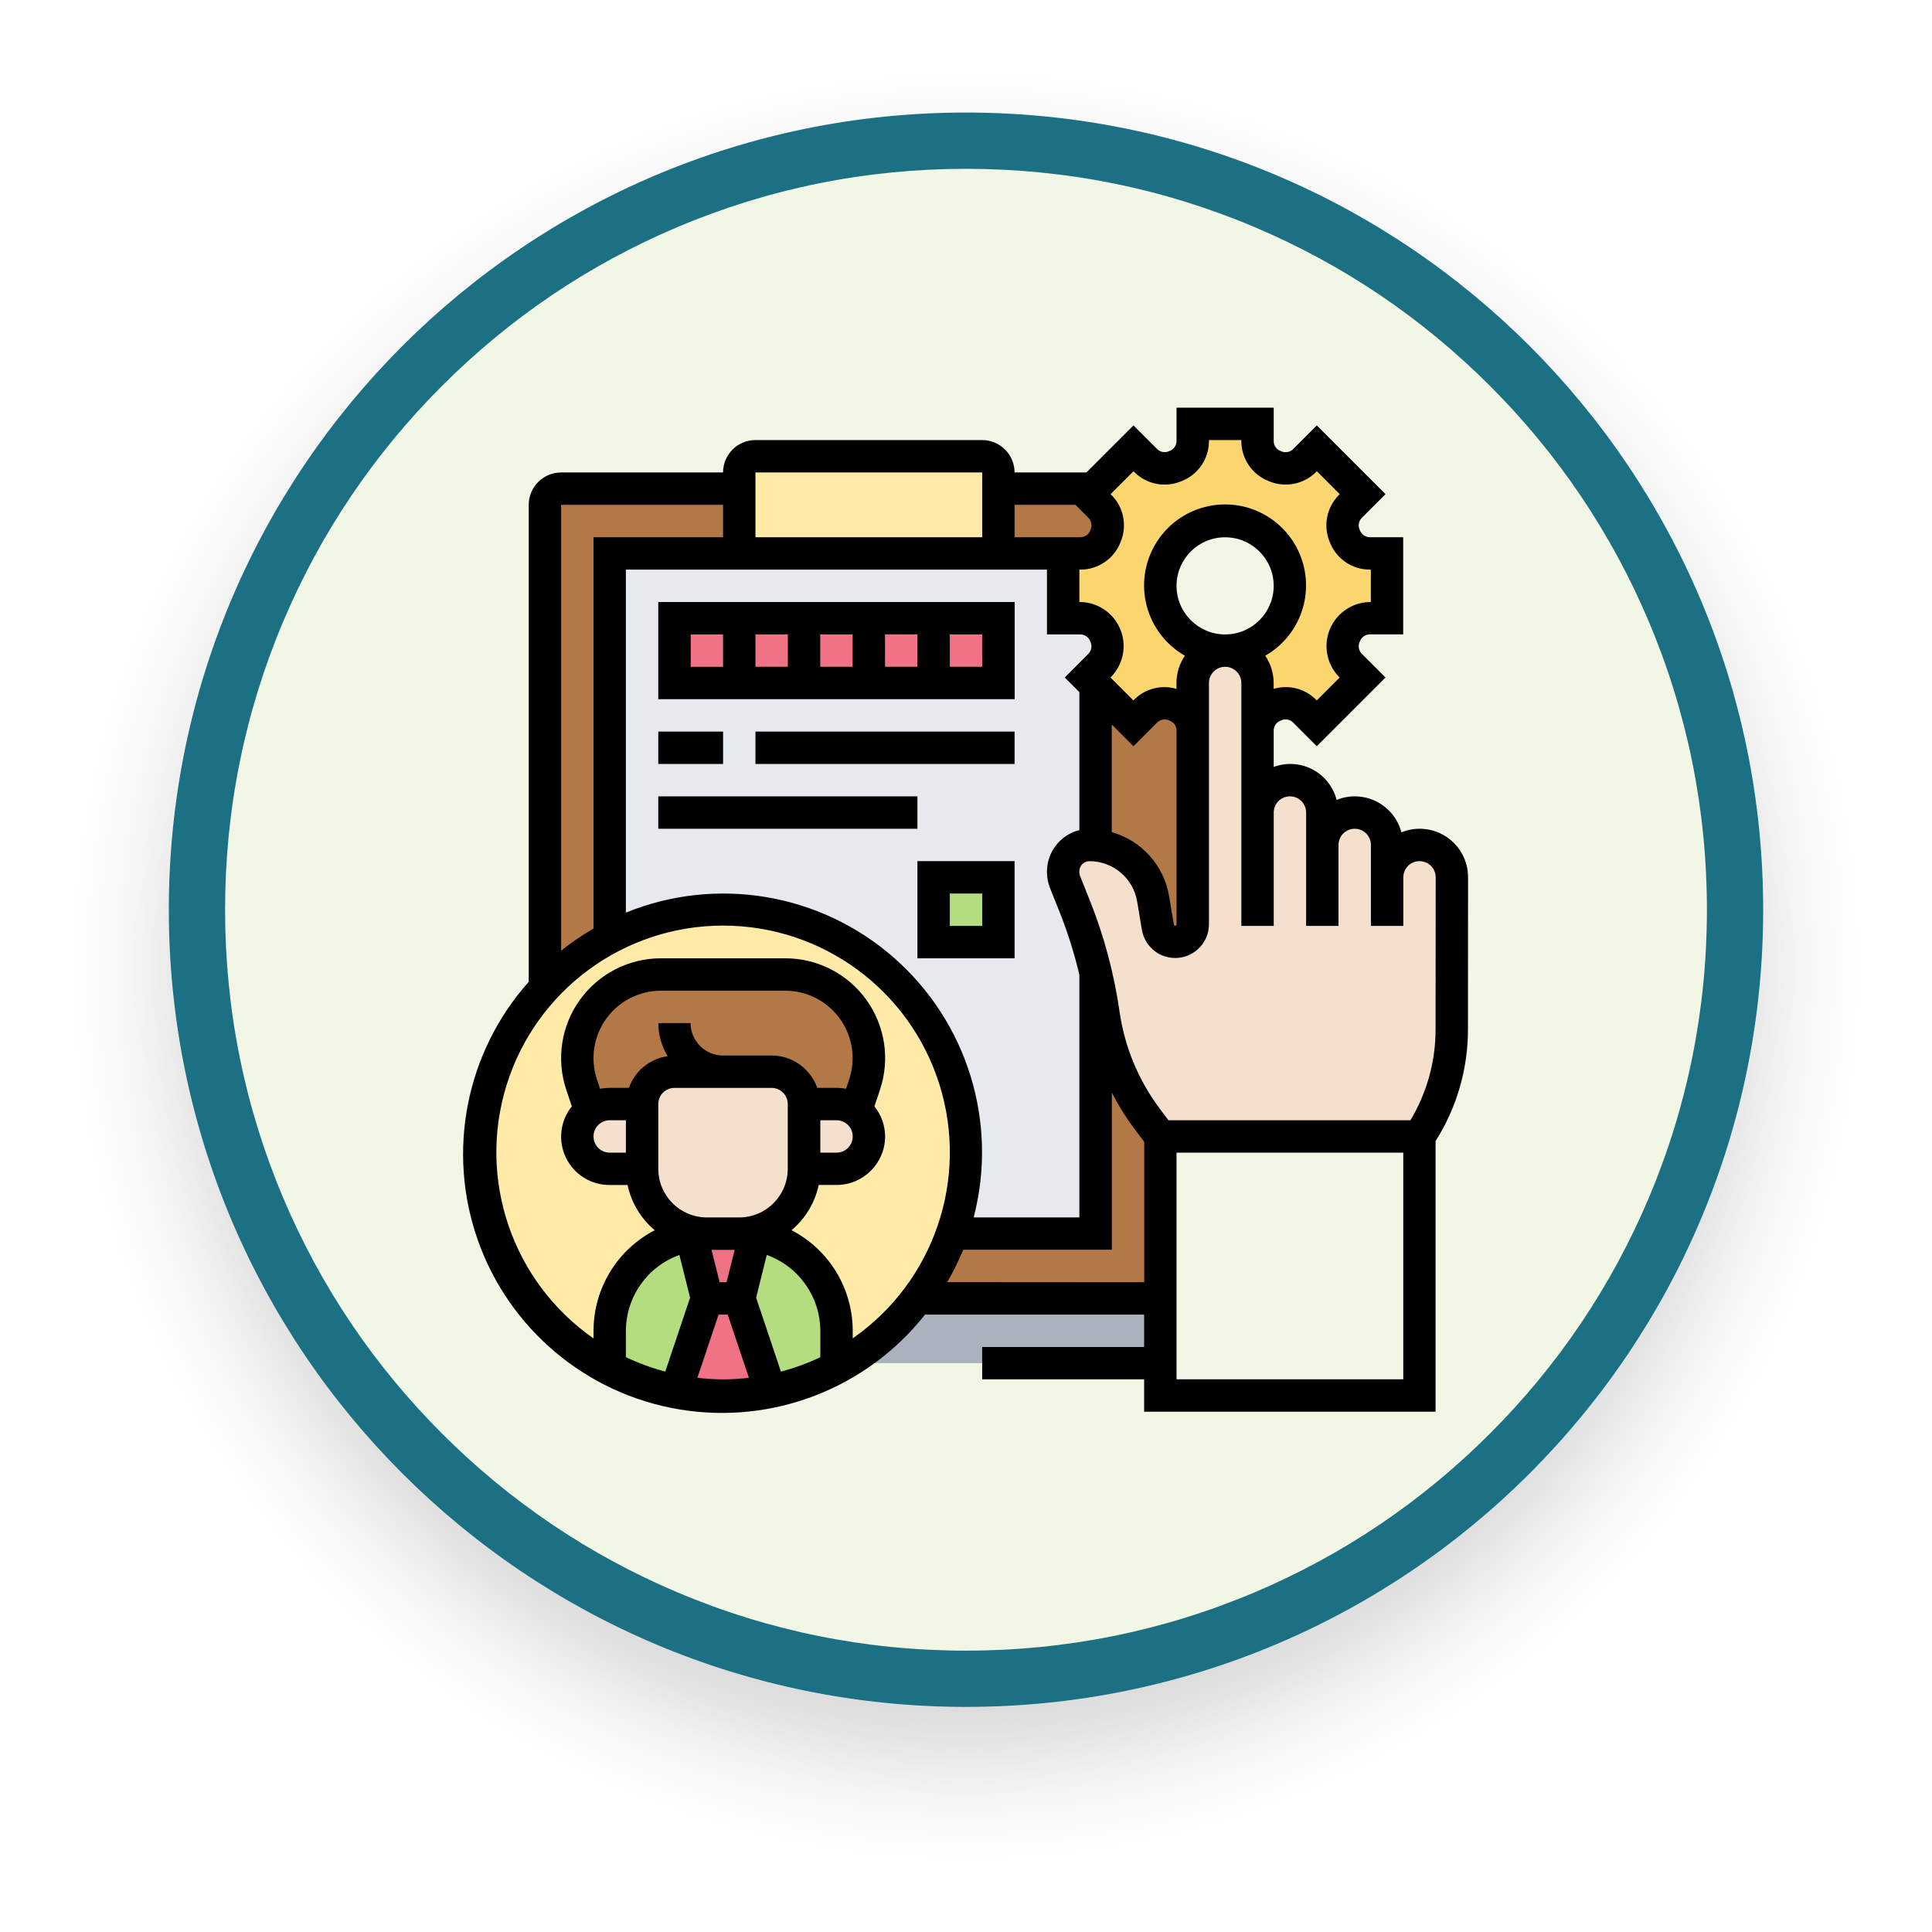
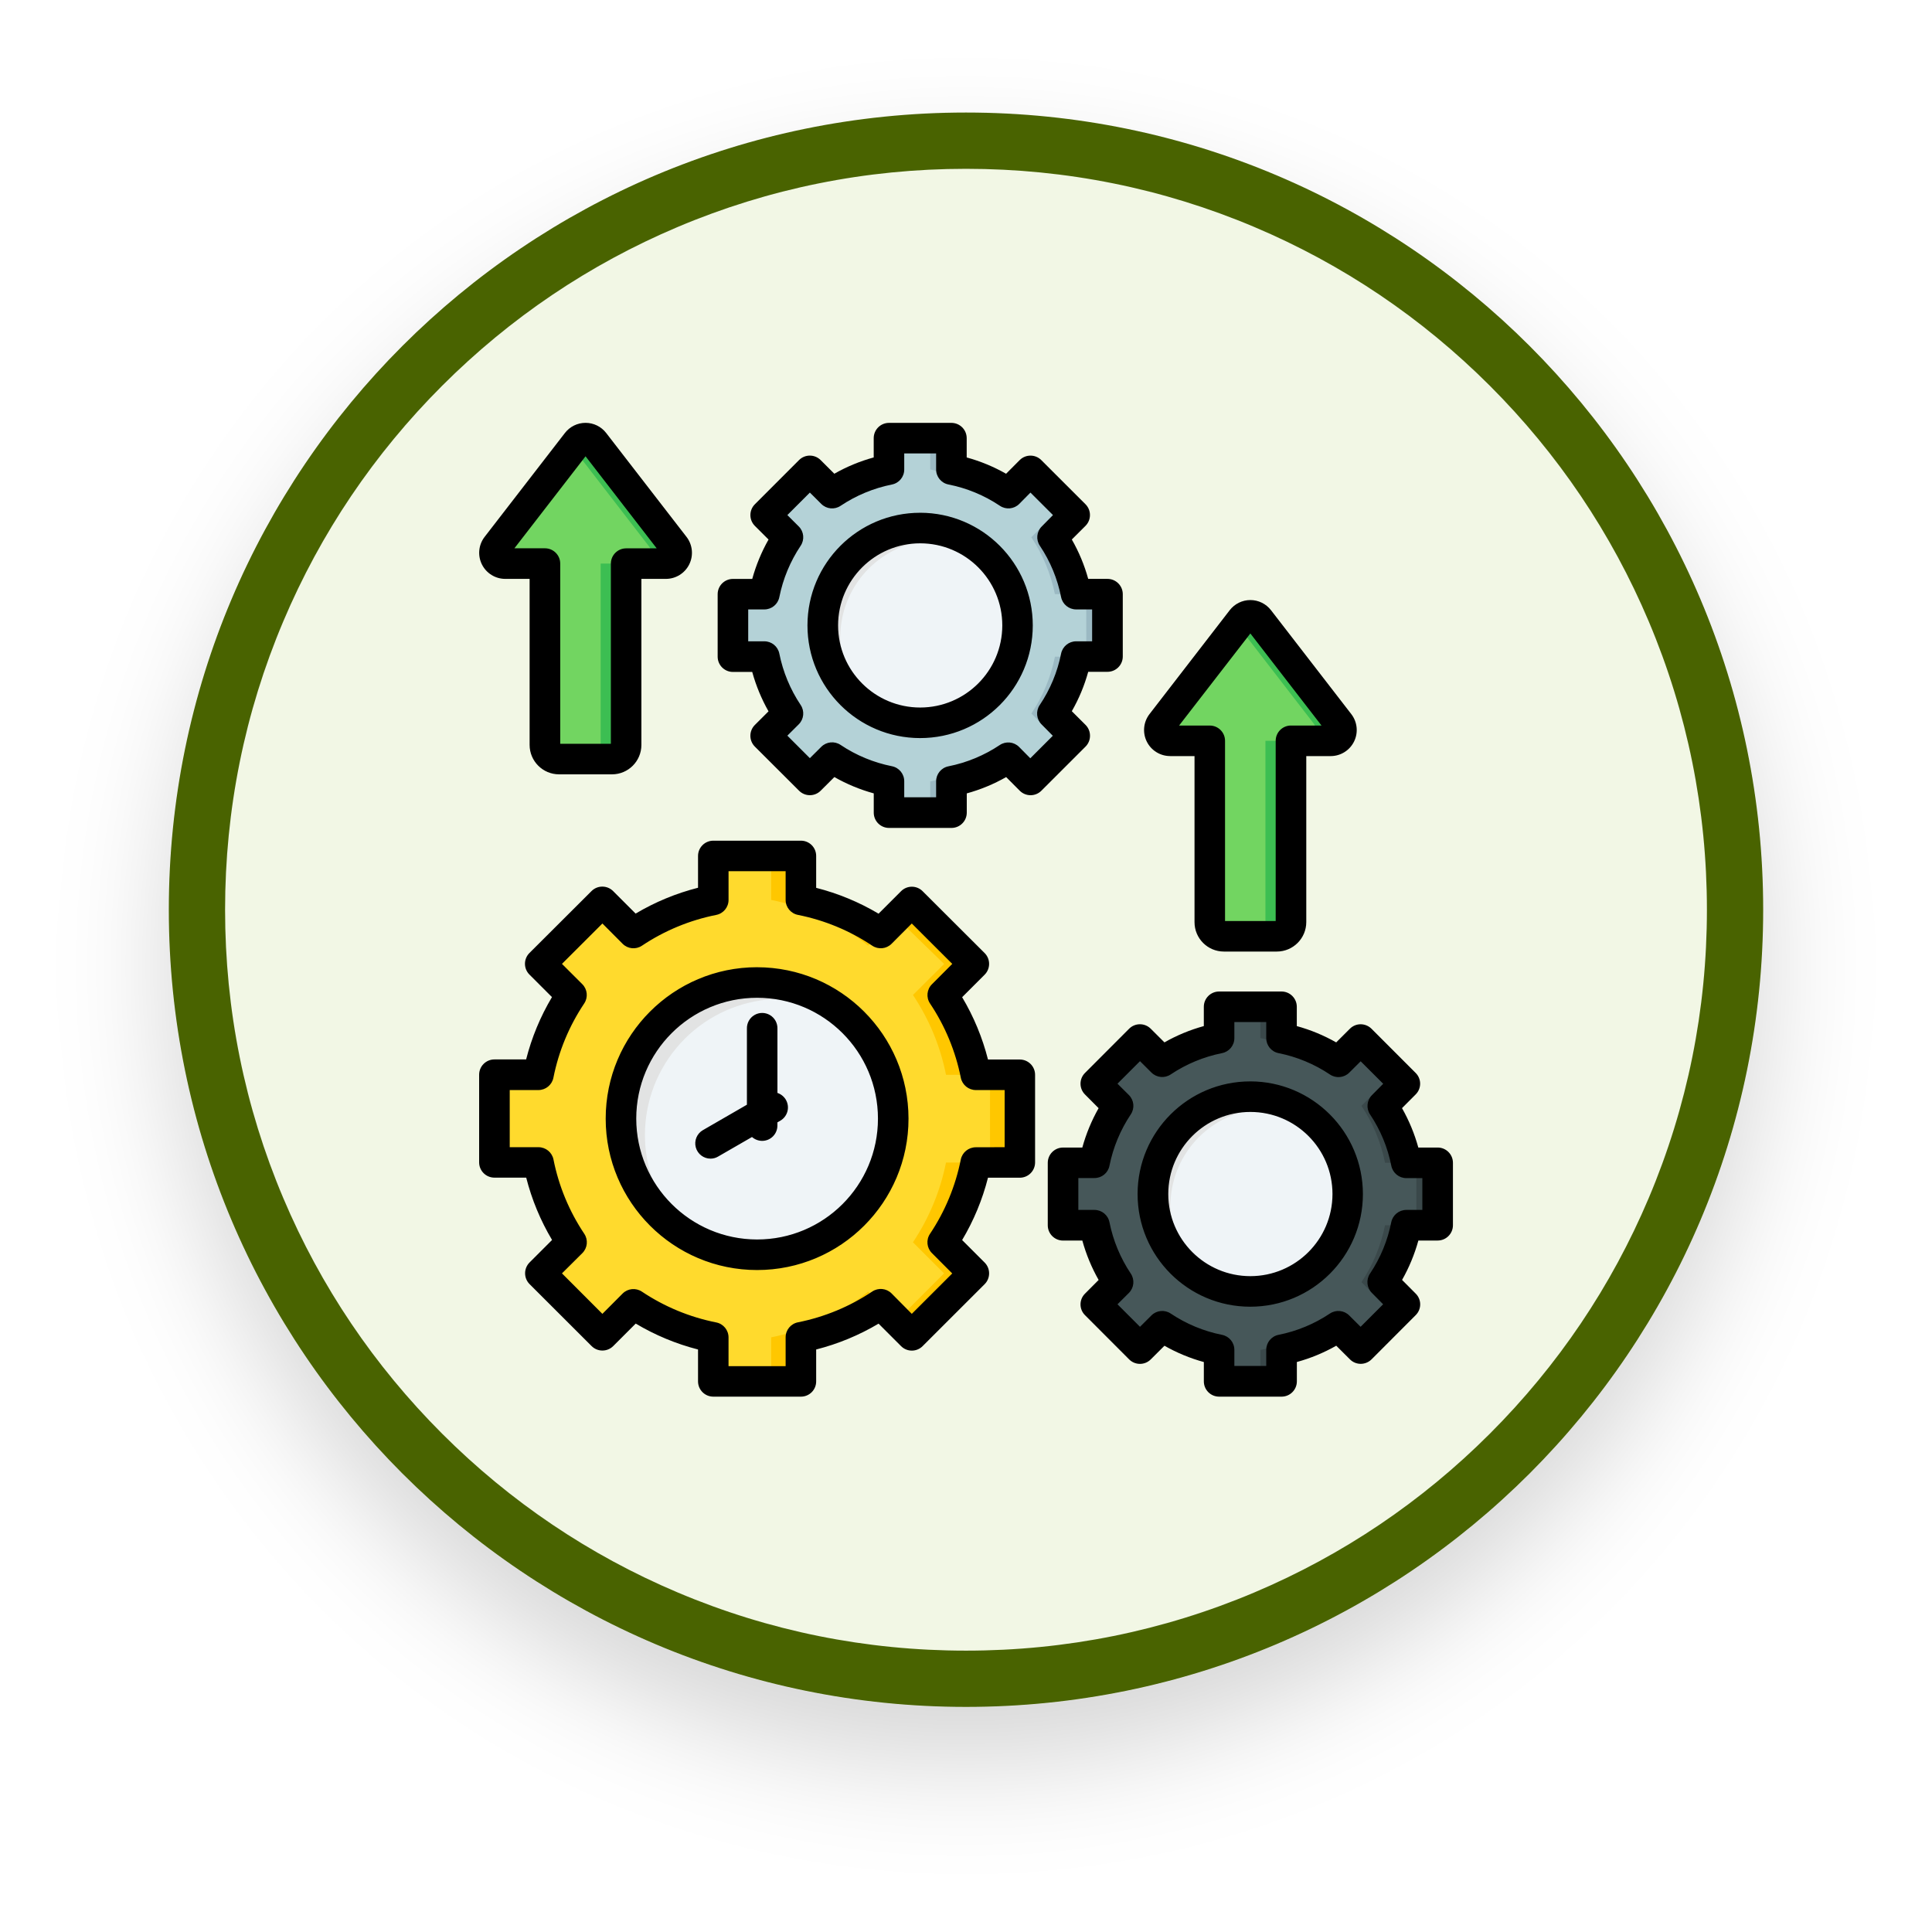
<svg xmlns="http://www.w3.org/2000/svg" width="103" height="103" viewBox="0 0 103 103">
  <defs>
    <filter id="Trazado_982547" x="0" y="0" width="103" height="103" filterUnits="userSpaceOnUse">
      <feOffset dy="3" input="SourceAlpha" />
      <feGaussianBlur stdDeviation="3" result="blur" />
      <feFlood flood-opacity="0.161" />
      <feComposite operator="in" in2="blur" />
      <feComposite in="SourceGraphic" />
    </filter>
  </defs>
-   <g id="Grupo_1207789" data-name="Grupo 1207789" transform="translate(-611 -685.5)">
-     <g id="Grupo_1207545" data-name="Grupo 1207545" transform="translate(0 -3242)">
-       <g id="Grupo_1207296" data-name="Grupo 1207296" transform="translate(0 3183.5)">
-         <g id="Grupo_1202210" data-name="Grupo 1202210" transform="translate(340 -126.414)">
-           <g id="Grupo_1174813" data-name="Grupo 1174813" transform="translate(280 876.414)">
-             <g id="Grupo_1201680" data-name="Grupo 1201680">
-               <g id="Grupo_1201330" data-name="Grupo 1201330">
-                 <g id="Grupo_1172010" data-name="Grupo 1172010">
-                   <g id="Grupo_1171046" data-name="Grupo 1171046">
-                     <g id="Grupo_1148525" data-name="Grupo 1148525">
-                       <g transform="matrix(1, 0, 0, 1, -9, -6)" filter="url(#Trazado_982547)">
-                         <g id="Trazado_982547-2" data-name="Trazado 982547" transform="translate(9 6)" fill="#f2f7e5">
-                           <path d="M 42.5 83.5 C 36.964 83.5 31.595 82.416 26.541 80.279 C 21.659 78.214 17.274 75.257 13.509 71.491 C 9.743 67.726 6.786 63.341 4.721 58.459 C 2.584 53.405 1.5 48.036 1.5 42.5 C 1.5 36.964 2.584 31.595 4.721 26.541 C 6.786 21.659 9.743 17.274 13.509 13.509 C 17.274 9.743 21.659 6.786 26.541 4.721 C 31.595 2.584 36.964 1.5 42.5 1.5 C 48.036 1.5 53.405 2.584 58.459 4.721 C 63.341 6.786 67.726 9.743 71.491 13.509 C 75.257 17.274 78.214 21.659 80.279 26.541 C 82.416 31.595 83.5 36.964 83.5 42.5 C 83.5 48.036 82.416 53.405 80.279 58.459 C 78.214 63.341 75.257 67.726 71.491 71.491 C 67.726 75.257 63.341 78.214 58.459 80.279 C 53.405 82.416 48.036 83.5 42.5 83.5 Z" stroke="none" />
-                           <path d="M 42.5 3 C 37.166 3 31.994 4.044 27.126 6.103 C 22.422 8.092 18.198 10.941 14.569 14.569 C 10.941 18.198 8.092 22.422 6.103 27.126 C 4.044 31.994 3 37.166 3 42.5 C 3 47.834 4.044 53.006 6.103 57.874 C 8.092 62.578 10.941 66.802 14.569 70.431 C 18.198 74.059 22.422 76.908 27.126 78.897 C 31.994 80.956 37.166 82 42.5 82 C 47.834 82 53.006 80.956 57.874 78.897 C 62.578 76.908 66.802 74.059 70.431 70.431 C 74.059 66.802 76.908 62.578 78.897 57.874 C 80.956 53.006 82 47.834 82 42.5 C 82 37.166 80.956 31.994 78.897 27.126 C 76.908 22.422 74.059 18.198 70.431 14.569 C 66.802 10.941 62.578 8.092 57.874 6.103 C 53.006 4.044 47.834 3 42.5 3 M 42.5 0 C 65.972 0 85 19.028 85 42.5 C 85 65.972 65.972 85 42.5 85 C 19.028 85 0 65.972 0 42.5 C 0 19.028 19.028 0 42.5 0 Z" stroke="none" fill="#1d7083" />
+   <g id="Grupo_1208559" data-name="Grupo 1208559" transform="translate(-1031 -516.739)">
+     <g id="Grupo_1207941" data-name="Grupo 1207941" transform="translate(0 -8043.512)">
+       <g id="Grupo_1207588" data-name="Grupo 1207588" transform="translate(0 4632.751)">
+         <g id="Grupo_1207297" data-name="Grupo 1207297" transform="translate(0 3183.5)">
+           <g id="Grupo_1202211" data-name="Grupo 1202211" transform="translate(760 -126.414)">
+             <g id="Grupo_1174813" data-name="Grupo 1174813" transform="translate(280 876.414)">
+               <g id="Grupo_1201680" data-name="Grupo 1201680">
+                 <g id="Grupo_1201330" data-name="Grupo 1201330">
+                   <g id="Grupo_1172010" data-name="Grupo 1172010">
+                     <g id="Grupo_1171046" data-name="Grupo 1171046">
+                       <g id="Grupo_1148525" data-name="Grupo 1148525">
+                         <g transform="matrix(1, 0, 0, 1, -9, -6)" filter="url(#Trazado_982547)">
+                           <g id="Trazado_982547-2" data-name="Trazado 982547" transform="translate(9 6)" fill="#f2f7e5">
+                             <path d="M 42.5 83.5 C 36.964 83.5 31.595 82.416 26.541 80.279 C 21.659 78.214 17.274 75.257 13.509 71.491 C 9.743 67.726 6.786 63.341 4.721 58.459 C 2.584 53.405 1.5 48.036 1.5 42.5 C 1.5 36.964 2.584 31.595 4.721 26.541 C 6.786 21.659 9.743 17.274 13.509 13.509 C 17.274 9.743 21.659 6.786 26.541 4.721 C 31.595 2.584 36.964 1.5 42.5 1.5 C 48.036 1.5 53.405 2.584 58.459 4.721 C 63.341 6.786 67.726 9.743 71.491 13.509 C 75.257 17.274 78.214 21.659 80.279 26.541 C 82.416 31.595 83.5 36.964 83.5 42.5 C 83.5 48.036 82.416 53.405 80.279 58.459 C 78.214 63.341 75.257 67.726 71.491 71.491 C 67.726 75.257 63.341 78.214 58.459 80.279 C 53.405 82.416 48.036 83.5 42.5 83.5 Z" stroke="none" />
+                             <path d="M 42.5 3 C 37.166 3 31.994 4.044 27.126 6.103 C 22.422 8.092 18.198 10.941 14.569 14.569 C 10.941 18.198 8.092 22.422 6.103 27.126 C 4.044 31.994 3 37.166 3 42.5 C 3 47.834 4.044 53.006 6.103 57.874 C 8.092 62.578 10.941 66.802 14.569 70.431 C 18.198 74.059 22.422 76.908 27.126 78.897 C 31.994 80.956 37.166 82 42.5 82 C 47.834 82 53.006 80.956 57.874 78.897 C 62.578 76.908 66.802 74.059 70.431 70.431 C 74.059 66.802 76.908 62.578 78.897 57.874 C 80.956 53.006 82 47.834 82 42.5 C 82 37.166 80.956 31.994 78.897 27.126 C 76.908 22.422 74.059 18.198 70.431 14.569 C 66.802 10.941 62.578 8.092 57.874 6.103 C 53.006 4.044 47.834 3 42.5 3 M 42.5 0 C 65.972 0 85 19.028 85 42.5 C 85 65.972 65.972 85 42.5 85 C 19.028 85 0 65.972 0 42.5 C 0 19.028 19.028 0 42.5 0 Z" stroke="none" fill="#496406" />
+                           </g>
                        </g>
                      </g>
                    </g>
                  </g>
                </g>
              </g>
            </g>
          </g>
        </g>
      </g>
    </g>
-     <g id="job-description_3896637_1_" data-name="job-description_3896637 (1)" transform="translate(635.734 707.234)">
-       <g id="Grupo_1207787" data-name="Grupo 1207787" transform="translate(0.863 0.863)">
-         <g id="Grupo_1207763" data-name="Grupo 1207763" transform="translate(13.815 1.727)">
-           <path id="Trazado_1053143" data-name="Trazado 1053143" d="M30.815,4.727V8.18H17V3.863A.866.866,0,0,1,17.863,3H29.951a.866.866,0,0,1,.863.863Z" transform="translate(-17 -3)" fill="#ffeaa7" />
+     <g id="efficiency_12450749" transform="translate(1055.56 538.284)">
+       <g id="Grupo_1208558" data-name="Grupo 1208558" transform="translate(1.799 1.813)">
+         <g id="Grupo_1208553" data-name="Grupo 1208553" transform="translate(35.441 9.447)">
+           <path id="Trazado_1054331" data-name="Trazado 1054331" d="M364.212,108.506h2.116a.574.574,0,0,0,.455-.926l-4.28-5.539a.575.575,0,0,0-.91,0l-4.28,5.539a.574.574,0,0,0,.455.926h2.115v9.667a.755.755,0,0,0,.753.753h2.823a.755.755,0,0,0,.753-.753Z" transform="translate(-357.19 -101.817)" fill="#72d561" fill-rule="evenodd" />
+           <path id="Trazado_1054332" data-name="Trazado 1054332" d="M401.845,108.506H403.2a.574.574,0,0,0,.455-.926l-4.28-5.539a.575.575,0,0,0-.91,0l-.224.29,4.056,5.249A.574.574,0,0,1,401.845,108.506Zm-2.869,10.42a.755.755,0,0,0,.753-.753v-9.667h1.358v9.667a.755.755,0,0,1-.753.753Z" transform="translate(-394.065 -101.817)" fill="#3cbe52" fill-rule="evenodd" />
        </g>
-         <g id="Grupo_1207764" data-name="Grupo 1207764" transform="translate(19.41 46.624)">
-           <path id="Trazado_1053144" data-name="Trazado 1053144" d="M40.334,55v3.454H23.48A13.015,13.015,0,0,0,27.383,55Z" transform="translate(-23.48 -55)" fill="#aab2bd" />
+         <g id="Grupo_1208554" data-name="Grupo 1208554" transform="translate(0 0)">
+           <path id="Trazado_1054333" data-name="Trazado 1054333" d="M16.022,15.69h2.116a.574.574,0,0,0,.455-.926l-4.28-5.539a.575.575,0,0,0-.91,0l-4.28,5.539a.574.574,0,0,0,.455.926h2.115v9.667a.755.755,0,0,0,.753.753h2.823a.755.755,0,0,0,.753-.753Z" transform="translate(-8.999 -9.001)" fill="#72d561" fill-rule="evenodd" />
+           <path id="Trazado_1054334" data-name="Trazado 1054334" d="M53.655,15.689h1.358a.574.574,0,0,0,.455-.926l-4.28-5.539a.575.575,0,0,0-.91,0l-.224.29,4.056,5.249A.574.574,0,0,1,53.655,15.689ZM50.786,26.11a.755.755,0,0,0,.753-.753V15.69H52.9v9.667a.755.755,0,0,1-.753.753H50.786Z" transform="translate(-45.875 -9.001)" fill="#3cbe52" fill-rule="evenodd" />
        </g>
-         <g id="Grupo_1207765" data-name="Grupo 1207765" transform="translate(32.81 13.944)">
-           <path id="Trazado_1053145" data-name="Trazado 1053145" d="M41.685,18.506a1.429,1.429,0,0,1,1.571-.285.03.03,0,0,1,.017.009,1.43,1.43,0,0,1,.907,1.3V29.9a.935.935,0,0,1-1.856.155l-.25-1.52A3.457,3.457,0,0,0,39,25.672V17.15l2.02,2.02Z" transform="translate(-39 -17.15)" fill="#b27946" />
+         <g id="Grupo_1208555" data-name="Grupo 1208555" transform="translate(0 22.275)">
+           <path id="Trazado_1054335" data-name="Trazado 1054335" d="M20.669,227.838h4.674v2.345a11.823,11.823,0,0,1,4.254,1.763l1.659-1.659,3.3,3.3L32.9,235.251a11.822,11.822,0,0,1,1.763,4.254H37.01v4.674H34.665a11.825,11.825,0,0,1-1.763,4.254l1.659,1.659-3.3,3.3L29.6,251.738a11.821,11.821,0,0,1-4.254,1.763v2.345H20.669V253.5a11.823,11.823,0,0,1-4.254-1.763L14.756,253.4l-3.3-3.3,1.659-1.659a11.823,11.823,0,0,1-1.763-4.254H9V239.5h2.345a11.822,11.822,0,0,1,1.763-4.254l-1.659-1.659,3.305-3.3,1.659,1.659a11.822,11.822,0,0,1,4.254-1.763Z" transform="translate(-9.002 -227.838)" fill="#ffda2d" fill-rule="evenodd" />
+           <path id="Trazado_1054336" data-name="Trazado 1054336" d="M153.94,230.182a11.844,11.844,0,0,1,5.168,2.438l.674-.674a11.822,11.822,0,0,0-4.254-1.763v-2.345H153.94v2.344Zm7.56,5.068a11.823,11.823,0,0,1,1.763,4.255h1.586a11.823,11.823,0,0,0-1.763-4.254l1.659-1.659-3.3-3.3-.829.83,2.546,2.475Zm1.763,8.929a11.826,11.826,0,0,1-1.763,4.255l1.658,1.658-2.511,2.511.794.794,3.3-3.3-1.659-1.659a11.821,11.821,0,0,0,1.763-4.254h-1.586Zm-4.155,6.885a11.842,11.842,0,0,1-5.168,2.438v2.344h1.588V253.5a11.823,11.823,0,0,0,4.254-1.763Zm6.5-6.885h1.588V239.5h-1.588Z" transform="translate(-139.187 -227.838)" fill="#ffc700" fill-rule="evenodd" />
+           <ellipse id="Elipse_13501" data-name="Elipse 13501" cx="7.258" cy="7.258" rx="7.258" ry="7.258" transform="translate(6.604 21.112) rotate(-88.797)" fill="#eff4f7" />
+           <path id="Trazado_1054337" data-name="Trazado 1054337" d="M82.537,294.115a7.229,7.229,0,0,1,4.71,1.736,7.258,7.258,0,0,0-8.14,11.919,7.258,7.258,0,0,1,3.43-13.655Z" transform="translate(-68.533 -287.369)" fill="#e2e3e3" fill-rule="evenodd" />
        </g>
-         <g id="Grupo_1207766" data-name="Grupo 1207766" transform="translate(23.312 29.227)">
-           <path id="Trazado_1053146" data-name="Trazado 1053146" d="M40.951,43.614v8.634H28a13.032,13.032,0,0,0,1.848-3.454H37.5V34.85c.173.734.311,1.476.423,2.228a12.084,12.084,0,0,0,2.305,5.569Z" transform="translate(-28 -34.85)" fill="#b27946" />
+         <g id="Grupo_1208556" data-name="Grupo 1208556" transform="translate(12.715)">
+           <path id="Trazado_1054338" data-name="Trazado 1054338" d="M142.238,9h3.332v1.672a8.428,8.428,0,0,1,3.033,1.257l1.183-1.183,2.356,2.356-1.183,1.183a8.429,8.429,0,0,1,1.257,3.033h1.672V20.65h-1.672a8.43,8.43,0,0,1-1.257,3.033l1.183,1.183-2.356,2.356L148.6,26.039A8.428,8.428,0,0,1,145.57,27.3v1.672h-3.332V27.3a8.43,8.43,0,0,1-3.033-1.257l-1.183,1.183-2.356-2.356,1.183-1.183a8.428,8.428,0,0,1-1.257-3.033H133.92V17.318h1.672a8.43,8.43,0,0,1,1.257-3.033L135.666,13.1l2.356-2.356,1.183,1.183a8.43,8.43,0,0,1,3.033-1.257V9Z" transform="translate(-133.92 -9)" fill="#b4d2d7" fill-rule="evenodd" />
+           <path id="Trazado_1054339" data-name="Trazado 1054339" d="M237.25,10.671a8.443,8.443,0,0,1,3.685,1.738l.48-.48a8.428,8.428,0,0,0-3.033-1.257V9H237.25v1.671Zm5.39,3.613a8.429,8.429,0,0,1,1.257,3.033h1.131a8.425,8.425,0,0,0-1.257-3.033l1.183-1.183L242.6,10.746l-.591.591,1.815,1.765ZM243.9,20.65a8.431,8.431,0,0,1-1.257,3.033l1.182,1.182-1.79,1.79.566.566,2.356-2.356-1.183-1.183a8.43,8.43,0,0,0,1.257-3.033Zm-2.962,4.909A8.442,8.442,0,0,1,237.25,27.3v1.671h1.132V27.3a8.43,8.43,0,0,0,3.033-1.257Zm4.633-4.909H246.7V17.318h-1.132Z" transform="translate(-226.732 -9)" fill="#9bb9c3" fill-rule="evenodd" />
+           <circle id="Elipse_13502" data-name="Elipse 13502" cx="5.174" cy="5.174" r="5.174" transform="translate(2.664 9.985) rotate(-45)" fill="#eff4f7" />
+           <path id="Trazado_1054340" data-name="Trazado 1054340" d="M186.345,56.251a5.154,5.154,0,0,1,3.358,1.238,5.175,5.175,0,0,0-5.8,8.5,5.175,5.175,0,0,1,2.446-9.735Z" transform="translate(-176.361 -51.441)" fill="#e2e3e3" fill-rule="evenodd" />
        </g>
-         <g id="Grupo_1207767" data-name="Grupo 1207767" transform="translate(27.629 3.454)">
-           <path id="Trazado_1053147" data-name="Trazado 1053147" d="M38.422,5.958a1.429,1.429,0,0,1,.285,1.571.03.03,0,0,1-.009.017,1.43,1.43,0,0,1-1.3.907H33V5h5.051l-.294.294Z" transform="translate(-33 -5)" fill="#b27946" />
-         </g>
-         <g id="Grupo_1207768" data-name="Grupo 1207768" transform="translate(3.454 3.454)">
-           <path id="Trazado_1053148" data-name="Trazado 1053148" d="M5,31.593V5.863A.866.866,0,0,1,5.863,5h9.5V8.454H8.454V28.943A12.959,12.959,0,0,0,5.009,31.6Z" transform="translate(-5 -5)" fill="#b27946" />
-         </g>
-         <g id="Grupo_1207769" data-name="Grupo 1207769" transform="translate(6.907 6.907)">
-           <path id="Trazado_1053149" data-name="Trazado 1053149" d="M9,29.489V9H33.176v3.454h.941a1.43,1.43,0,0,1,1.3.907.03.03,0,0,1,.009.017,1.429,1.429,0,0,1-.285,1.571l-.665.665.423.423v8.522c-.1-.009-.216-.017-.328-.017a1.393,1.393,0,0,0-1.4,1.4v.052a1.44,1.44,0,0,0,.1.535l.509,1.278A24.8,24.8,0,0,1,34.9,31.319V45.263h-7.65A12.812,12.812,0,0,0,28,40.946,12.956,12.956,0,0,0,9,29.489Zm20.722.233V26.268H26.268v3.454Zm0-13.815V12.454H12.454v3.454H29.722Z" transform="translate(-9 -9)" fill="#e6e9ed" />
-         </g>
-         <g id="Grupo_1207770" data-name="Grupo 1207770" transform="translate(24.176 24.176)">
-           <path id="Trazado_1053150" data-name="Trazado 1053150" d="M29,29h3.454v3.454H29Z" transform="translate(-29 -29)" fill="#b4dd7f" />
-         </g>
-         <g id="Grupo_1207771" data-name="Grupo 1207771" transform="translate(0 25.902)">
-           <path id="Trazado_1053151" data-name="Trazado 1053151" d="M15.652,48.337a5.3,5.3,0,0,0-.838-.069,3.453,3.453,0,0,0,3.454-3.454H20a1.739,1.739,0,0,0,1.727-1.727,1.75,1.75,0,0,0-.691-1.381l.466-1.39a4.53,4.53,0,0,0,.224-1.407,4.455,4.455,0,0,0-4.455-4.455H10.636A4.451,4.451,0,0,0,6.18,38.909,4.53,4.53,0,0,0,6.4,40.316l.466,1.39a1.75,1.75,0,0,0-.691,1.381,1.739,1.739,0,0,0,1.727,1.727H9.634a3.453,3.453,0,0,0,3.454,3.454,5.3,5.3,0,0,0-.838.069,5.182,5.182,0,0,0-4.343,5.111v1.96a12.952,12.952,0,1,1,19-11.458,12.812,12.812,0,0,1-.743,4.317,12.925,12.925,0,0,1-5.75,6.907H20V53.449a5.182,5.182,0,0,0-4.343-5.111Z" transform="translate(-1 -31)" fill="#ffeaa7" />
-         </g>
-         <g id="Grupo_1207772" data-name="Grupo 1207772" transform="translate(13.815 43.24)">
-           <path id="Trazado_1053152" data-name="Trazado 1053152" d="M22.18,57.918v.233A12.864,12.864,0,0,1,18.658,59.4L17,54.465l.838-3.385a5.182,5.182,0,0,1,4.343,5.111Z" transform="translate(-17 -51.08)" fill="#b4dd7f" />
-         </g>
-         <g id="Grupo_1207773" data-name="Grupo 1207773" transform="translate(6.907 43.24)">
-           <path id="Trazado_1053153" data-name="Trazado 1053153" d="M13.343,51.08l.838,3.385L12.523,59.4A12.863,12.863,0,0,1,9,58.151v-1.96A5.182,5.182,0,0,1,13.343,51.08Z" transform="translate(-9 -51.08)" fill="#b4dd7f" />
-         </g>
-         <g id="Grupo_1207774" data-name="Grupo 1207774" transform="translate(10.43 46.624)">
-           <path id="Trazado_1053154" data-name="Trazado 1053154" d="M16.465,55l1.658,4.939a13.267,13.267,0,0,1-5.042,0L14.738,55Z" transform="translate(-13.08 -55)" fill="#ef7385" />
-         </g>
-         <g id="Grupo_1207775" data-name="Grupo 1207775" transform="translate(11.25 43.171)">
-           <path id="Trazado_1053155" data-name="Trazado 1053155" d="M16.594,51a5.3,5.3,0,0,1,.838.069l-.838,3.385H14.868l-.838-3.385A5.3,5.3,0,0,1,14.868,51Z" transform="translate(-14.03 -51)" fill="#ef7385" />
-         </g>
-         <g id="Grupo_1207776" data-name="Grupo 1207776" transform="translate(17.268 36.263)">
-           <path id="Trazado_1053156" data-name="Trazado 1053156" d="M23.763,43.345a1.75,1.75,0,0,1,.691,1.381,1.739,1.739,0,0,1-1.727,1.727H21V43h1.727A1.737,1.737,0,0,1,23.763,43.345Z" transform="translate(-21 -43)" fill="#f5e0cd" />
-         </g>
-         <g id="Grupo_1207777" data-name="Grupo 1207777" transform="translate(5.18 36.263)">
-           <path id="Trazado_1053157" data-name="Trazado 1053157" d="M10.454,43v3.454H8.727A1.739,1.739,0,0,1,7,44.727,1.727,1.727,0,0,1,8.727,43Z" transform="translate(-7 -43)" fill="#f5e0cd" />
-         </g>
-         <g id="Grupo_1207778" data-name="Grupo 1207778" transform="translate(8.634 34.537)">
-           <path id="Trazado_1053158" data-name="Trazado 1053158" d="M19.634,42.727V46.18a3.453,3.453,0,0,1-3.454,3.454H14.454A3.453,3.453,0,0,1,11,46.18V42.727A1.732,1.732,0,0,1,12.727,41h5.18A1.732,1.732,0,0,1,19.634,42.727Z" transform="translate(-11 -41)" fill="#f5e0cd" />
-         </g>
-         <g id="Grupo_1207779" data-name="Grupo 1207779" transform="translate(5.18 29.356)">
-           <path id="Trazado_1053159" data-name="Trazado 1053159" d="M11.455,35h6.631a4.455,4.455,0,0,1,4.455,4.455,4.53,4.53,0,0,1-.224,1.407l-.466,1.39a1.737,1.737,0,0,0-1.036-.345H19.088a1.732,1.732,0,0,0-1.727-1.727H12.18a1.732,1.732,0,0,0-1.727,1.727H8.727a1.737,1.737,0,0,0-1.036.345l-.466-1.39A4.53,4.53,0,0,1,7,39.455,4.451,4.451,0,0,1,11.455,35Z" transform="translate(-7 -35)" fill="#b27946" />
-         </g>
-         <g id="Grupo_1207780" data-name="Grupo 1207780" transform="translate(17.268 10.361)">
-           <path id="Trazado_1053160" data-name="Trazado 1053160" d="M21,13h3.454v3.454H21Z" transform="translate(-21 -13)" fill="#ef7385" />
-         </g>
-         <g id="Grupo_1207781" data-name="Grupo 1207781" transform="translate(24.176 10.361)">
-           <path id="Trazado_1053161" data-name="Trazado 1053161" d="M29,13h3.454v3.454H29Z" transform="translate(-29 -13)" fill="#ef7385" />
-         </g>
-         <g id="Grupo_1207782" data-name="Grupo 1207782" transform="translate(13.815 10.361)">
-           <path id="Trazado_1053162" data-name="Trazado 1053162" d="M17,13h3.454v3.454H17Z" transform="translate(-17 -13)" fill="#ef7385" />
-         </g>
-         <g id="Grupo_1207783" data-name="Grupo 1207783" transform="translate(20.722 10.361)">
-           <path id="Trazado_1053163" data-name="Trazado 1053163" d="M25,13h3.454v3.454H25Z" transform="translate(-25 -13)" fill="#ef7385" />
-         </g>
-         <g id="Grupo_1207784" data-name="Grupo 1207784" transform="translate(10.361 10.361)">
-           <path id="Trazado_1053164" data-name="Trazado 1053164" d="M13,13h3.454v3.454H13Z" transform="translate(-13 -13)" fill="#ef7385" />
-         </g>
-         <g id="Grupo_1207785" data-name="Grupo 1207785" transform="translate(31.083)">
-           <path id="Trazado_1053165" data-name="Trazado 1053165" d="M42.983,16.015a1.429,1.429,0,0,0-1.571.285l-.665.665-2.02-2.02-.423-.423.665-.665a1.429,1.429,0,0,0,.285-1.571.03.03,0,0,0-.009-.017,1.43,1.43,0,0,0-1.3-.907H37V7.907h.941A1.43,1.43,0,0,0,39.245,7a.03.03,0,0,0,.009-.017,1.429,1.429,0,0,0-.285-1.571L38.3,4.747l.294-.294,2.15-2.15.665.665a1.429,1.429,0,0,0,1.571.285A.03.03,0,0,0,43,3.245a1.43,1.43,0,0,0,.907-1.3V1h3.454v.941a1.43,1.43,0,0,0,.907,1.3.03.03,0,0,0,.017.009,1.429,1.429,0,0,0,1.571-.285l.665-.665,2.443,2.443-.665.665a1.429,1.429,0,0,0-.285,1.571A.03.03,0,0,0,52.023,7a1.43,1.43,0,0,0,1.3.907h.941v3.454h-.941a1.43,1.43,0,0,0-1.3.907.03.03,0,0,0-.009.017,1.429,1.429,0,0,0,.285,1.571l.665.665-2.443,2.443-.665-.665a1.429,1.429,0,0,0-1.571-.285.03.03,0,0,0-.017.009,1.43,1.43,0,0,0-.907,1.3V14.815a1.739,1.739,0,0,0-1.727-1.727A3.454,3.454,0,1,0,42.18,9.634a3.453,3.453,0,0,0,3.454,3.454,1.732,1.732,0,0,0-1.727,1.727v2.513a1.43,1.43,0,0,0-.907-1.3.03.03,0,0,0-.017-.009Z" transform="translate(-37 -1)" fill="#fcd770" />
-         </g>
-         <g id="Grupo_1207786" data-name="Grupo 1207786" transform="translate(31.083 12.088)">
-           <path id="Trazado_1053166" data-name="Trazado 1053166" d="M54.268,27.088A1.732,1.732,0,0,1,56,25.361a1.739,1.739,0,0,1,1.727,1.727V35.2A10.312,10.312,0,0,1,56,40.9H42.18l-.725-.967a12.084,12.084,0,0,1-2.305-5.569c-.112-.751-.25-1.494-.423-2.228a24.8,24.8,0,0,0-1.114-3.514L37.1,27.347a1.44,1.44,0,0,1-.1-.535V26.76a1.393,1.393,0,0,1,1.4-1.4c.112,0,.224.009.328.017A3.457,3.457,0,0,1,41.8,28.245l.25,1.52a.935.935,0,0,0,1.856-.155V16.727A1.732,1.732,0,0,1,45.634,15a1.739,1.739,0,0,1,1.727,1.727v6.907a1.732,1.732,0,0,1,1.727-1.727,1.739,1.739,0,0,1,1.727,1.727v1.727a1.732,1.732,0,0,1,1.727-1.727,1.739,1.739,0,0,1,1.727,1.727Z" transform="translate(-37 -15)" fill="#f5e0cd" />
+         <g id="Grupo_1208557" data-name="Grupo 1208557" transform="translate(30.315 30.315)">
+           <path id="Trazado_1054341" data-name="Trazado 1054341" d="M315.148,306.83h3.332V308.5a8.43,8.43,0,0,1,3.033,1.257l1.183-1.183,2.356,2.356-1.183,1.183a8.429,8.429,0,0,1,1.257,3.033H326.8v3.332h-1.672a8.43,8.43,0,0,1-1.257,3.033l1.183,1.183-2.356,2.356-1.183-1.183a8.428,8.428,0,0,1-3.033,1.257V326.8h-3.332v-1.672a8.43,8.43,0,0,1-3.033-1.257l-1.183,1.183-2.356-2.356,1.183-1.183a8.428,8.428,0,0,1-1.257-3.033H306.83v-3.332H308.5a8.43,8.43,0,0,1,1.257-3.033l-1.183-1.183,2.356-2.356,1.183,1.183a8.43,8.43,0,0,1,3.033-1.257V306.83Z" transform="translate(-306.83 -306.83)" fill="#465759" fill-rule="evenodd" />
+           <path id="Trazado_1054342" data-name="Trazado 1054342" d="M410.16,308.5a8.443,8.443,0,0,1,3.685,1.738l.48-.48a8.428,8.428,0,0,0-3.033-1.257V306.83H410.16V308.5Zm5.39,3.613a8.427,8.427,0,0,1,1.257,3.033h1.131a8.426,8.426,0,0,0-1.257-3.033l1.183-1.183-2.356-2.356-.591.591,1.815,1.765Zm1.257,6.366a8.43,8.43,0,0,1-1.257,3.033l1.182,1.182-1.79,1.79.566.566,2.356-2.356-1.183-1.183a8.429,8.429,0,0,0,1.257-3.033Zm-2.962,4.909a8.444,8.444,0,0,1-3.685,1.738V326.8h1.132v-1.672a8.43,8.43,0,0,0,3.033-1.257Zm4.633-4.909h1.132v-3.332h-1.132Z" transform="translate(-399.642 -306.83)" fill="#3a484a" fill-rule="evenodd" />
+           <circle id="Elipse_13503" data-name="Elipse 13503" cx="5.174" cy="5.174" r="5.174" transform="translate(3.759 6.119) rotate(-13.3)" fill="#eff4f7" />
+           <path id="Trazado_1054343" data-name="Trazado 1054343" d="M359.255,354.081a5.153,5.153,0,0,1,3.358,1.238,5.175,5.175,0,0,0-5.8,8.5,5.175,5.175,0,0,1,2.446-9.735Z" transform="translate(-349.271 -349.271)" fill="#e2e3e3" fill-rule="evenodd" />
        </g>
      </g>
-       <g id="Grupo_1207788" data-name="Grupo 1207788" transform="translate(0 0)">
-         <path id="Trazado_1053167" data-name="Trazado 1053167" d="M53.532,25.039a2.582,2.582,0,0,0-3.554-2.4,2.568,2.568,0,0,0-3.454-1.727,2.547,2.547,0,0,0-3.354-1.758V17.191a.57.57,0,0,1,.391-.516.562.562,0,0,1,.628.095l1.278,1.278,3.664-3.664-1.279-1.278a.576.576,0,0,1-.086-.648.566.566,0,0,1,.508-.371h1.8V6.907h-1.8a.577.577,0,0,1-.516-.391.565.565,0,0,1,.095-.627l1.279-1.279L45.467.945,44.19,2.224a.575.575,0,0,1-.648.087.561.561,0,0,1-.371-.509V0H37.99V1.8a.57.57,0,0,1-.391.516.566.566,0,0,1-.628-.094L35.694.946,33.185,3.454H29.356a1.729,1.729,0,0,0-1.727-1.727H15.541a1.729,1.729,0,0,0-1.727,1.727H5.18A1.729,1.729,0,0,0,3.454,5.18v25.43A13.8,13.8,0,1,0,24.581,48.351H36.263v1.727H27.629V51.8h8.634v1.727H51.8V39.1a11.1,11.1,0,0,0,1.727-5.946Zm-22.284.579.512,1.28a24.006,24.006,0,0,1,1.05,3.336V43.171H27.174A13.789,13.789,0,0,0,8.634,26.92V8.634H31.083v3.454h1.8a.577.577,0,0,1,.516.391.566.566,0,0,1-.094.627L32.03,14.384l.78.781V22.52a2.282,2.282,0,0,0-1.727,2.241,2.309,2.309,0,0,0,.165.858Zm3.289-8.727,1.157,1.157,1.278-1.278a.576.576,0,0,1,.648-.087.559.559,0,0,1,.371.508V27.558c0,.073-.129.086-.142.011l-.254-1.519a4.282,4.282,0,0,0-3.058-3.419ZM37.99,9.5a2.59,2.59,0,1,1,2.59,2.59A2.593,2.593,0,0,1,37.99,9.5Zm-3.461-4.83-.058-.057,1.223-1.223.057.058a2.3,2.3,0,0,0,2.528.46,2.283,2.283,0,0,0,1.438-2.1V1.727h1.727V1.8A2.291,2.291,0,0,0,42.9,3.913a2.292,2.292,0,0,0,2.513-.468l.057-.057L46.69,4.611l-.058.058a2.294,2.294,0,0,0-.46,2.527,2.284,2.284,0,0,0,2.1,1.438h.077v1.727h-.077a2.351,2.351,0,0,0-1.642,3.967l.058.057-1.223,1.223-.057-.058a2.273,2.273,0,0,0-2.24-.558v-.313a2.574,2.574,0,0,0-.449-1.455,4.317,4.317,0,1,0-4.283,0,2.574,2.574,0,0,0-.449,1.455v.313a2.272,2.272,0,0,0-2.24.559l-.057.057-1.223-1.223.058-.058a2.35,2.35,0,0,0-1.642-3.966H32.81V8.634h.077A2.289,2.289,0,0,0,35,7.179a2.289,2.289,0,0,0-.467-2.512ZM32.6,5.18l.709.708a.576.576,0,0,1,.086.648.566.566,0,0,1-.508.371H29.356V5.18Zm-4.97-1.727V6.907H15.541V3.454ZM13.815,5.18V6.907H6.907V27.772A13.9,13.9,0,0,0,5.18,28.95V5.18Zm-3.454,35.4V37.127a.864.864,0,0,1,.863-.863H16.4a.864.864,0,0,1,.863.863v3.454a2.593,2.593,0,0,1-2.59,2.59H12.951A2.593,2.593,0,0,1,10.361,40.581Zm-1.727-.863H7.771a.863.863,0,0,1,0-1.727h.863Zm.159-3.454H7.771a2.568,2.568,0,0,0-.512.052l-.167-.5A3.594,3.594,0,0,1,10.5,31.083h6.628a3.595,3.595,0,0,1,3.41,4.73l-.168.5a2.633,2.633,0,0,0-.512-.051H18.836A2.587,2.587,0,0,0,16.4,34.537h-2.59a1.729,1.729,0,0,1-1.727-1.727H10.361a3.42,3.42,0,0,0,.5,1.763A2.585,2.585,0,0,0,8.793,36.263ZM19,37.99h.863a.863.863,0,0,1,0,1.727H19Zm0,12.632a12.031,12.031,0,0,1-2.1.769l-1.323-3.94.566-2.28A4.31,4.31,0,0,1,19,49.215Zm-5.369-4L13.2,44.9h1.234L14,46.624Zm-1.574.827-1.323,3.94a11.961,11.961,0,0,1-2.1-.769V49.215a4.31,4.31,0,0,1,2.852-4.043Zm.389,4.27,1.131-3.37h.484l1.131,3.37a11.3,11.3,0,0,1-2.747,0Zm8.281-2.1v-.408a6.046,6.046,0,0,0-3.263-5.36,4.306,4.306,0,0,0,1.449-2.411h.951a2.593,2.593,0,0,0,2.59-2.59,2.564,2.564,0,0,0-.571-1.6l.3-.894a5.32,5.32,0,0,0-5.048-7H10.5a5.321,5.321,0,0,0-5.048,7l.3.892a2.576,2.576,0,0,0,2.02,4.193h.951a4.3,4.3,0,0,0,1.449,2.411,6.046,6.046,0,0,0-3.263,5.36v.408a12.088,12.088,0,1,1,13.815,0Zm5.038-3a13.819,13.819,0,0,0,.852-1.727h7.924V36.51a13.088,13.088,0,0,0,1.177,1.9l.55.733v7.483ZM50.078,51.8H37.99V39.717H50.078ZM51.8,33.151A9.382,9.382,0,0,1,50.46,37.99h-12.9l-.464-.618A11.3,11.3,0,0,1,34.952,32.2a25.9,25.9,0,0,0-1.588-5.939l-.512-1.28a.68.68,0,0,1-.042-.269.534.534,0,0,1,.534-.534,2.574,2.574,0,0,1,2.548,2.159l.254,1.518a1.8,1.8,0,0,0,3.572-.3V14.678a.863.863,0,0,1,1.727,0V27.629h1.727V21.585a.863.863,0,0,1,1.727,0v6.044h1.727V23.312a.863.863,0,0,1,1.727,0v4.317h1.727v-2.59a.863.863,0,0,1,1.727,0Z" transform="translate(0 0)" />
-         <path id="Trazado_1053168" data-name="Trazado 1053168" d="M12,17.18H31V12H12Zm10.361-1.727H20.634V13.727h1.727Zm1.727-1.727h1.727v1.727H24.088Zm-5.18,1.727H17.18V13.727h1.727Zm10.361,0H27.541V13.727h1.727ZM13.727,13.727h1.727v1.727H13.727Z" transform="translate(-1.639 -1.639)" />
-         <path id="Trazado_1053169" data-name="Trazado 1053169" d="M12,20h3.454v1.727H12Z" transform="translate(-1.639 -2.732)" />
-         <path id="Trazado_1053170" data-name="Trazado 1053170" d="M18,20H31.815v1.727H18Z" transform="translate(-2.459 -2.732)" />
-         <path id="Trazado_1053171" data-name="Trazado 1053171" d="M12,24H25.815v1.727H12Z" transform="translate(-1.639 -3.278)" />
-         <path id="Trazado_1053172" data-name="Trazado 1053172" d="M28,33.18h5.18V28H28Zm1.727-3.454h1.727v1.727H29.727Z" transform="translate(-3.824 -3.824)" />
-       </g>
+       <path id="Trazado_1054344" data-name="Trazado 1054344" d="M6.657,2.781,10.45,7.689H8.823a.815.815,0,0,0-.816.814v9.606h-2.7V8.5a.815.815,0,0,0-.816-.814H2.865ZM2.375,9.317h1.3v8.852a1.571,1.571,0,0,0,1.57,1.568H8.069a1.567,1.567,0,0,0,1.565-1.568V9.317H10.94a1.39,1.39,0,0,0,1.1-2.239L7.757,1.539a1.389,1.389,0,0,0-2.2,0L1.276,7.078a1.39,1.39,0,0,0,1.1,2.239ZM24.5,16.175A4.377,4.377,0,1,1,28.875,11.8,4.382,4.382,0,0,1,24.5,16.175Zm0-10.383A6.006,6.006,0,1,0,30.5,11.8,6.012,6.012,0,0,0,24.5,5.791ZM32.01,13.3a.819.819,0,0,1,.8-.655h.854v-1.7h-.854a.819.819,0,0,1-.8-.655,7.529,7.529,0,0,0-1.133-2.74.814.814,0,0,1,.1-1.027l.6-.608-1.2-1.2-.6.607a.813.813,0,0,1-1.027.1A7.57,7.57,0,0,0,26,4.283a.813.813,0,0,1-.653-.8V2.628h-1.7v.858a.813.813,0,0,1-.658.8,7.607,7.607,0,0,0-2.736,1.136.812.812,0,0,1-1.027-.1l-.61-.607-1.2,1.2.61.608a.814.814,0,0,1,.1,1.027,7.629,7.629,0,0,0-1.138,2.74.813.813,0,0,1-.8.655h-.859v1.7h.859a.813.813,0,0,1,.8.655,7.622,7.622,0,0,0,1.138,2.74.815.815,0,0,1-.1,1.028l-.61.607,1.2,1.2.61-.607a.814.814,0,0,1,1.027-.1,7.578,7.578,0,0,0,2.736,1.136.814.814,0,0,1,.658.8v.857h1.7V20.11a.814.814,0,0,1,.653-.8,7.583,7.583,0,0,0,2.741-1.136.814.814,0,0,1,1.027.1l.6.607,1.2-1.2-.6-.607a.815.815,0,0,1-.1-1.028A7.524,7.524,0,0,0,32.01,13.3Zm1.541,4.375a.813.813,0,0,0-.24-.576l-.73-.728a9.028,9.028,0,0,0,.874-2.1h1.027a.815.815,0,0,0,.816-.814V10.131a.815.815,0,0,0-.816-.814H33.455a9.028,9.028,0,0,0-.874-2.1l.73-.728a.816.816,0,0,0,0-1.151L30.954,2.984a.815.815,0,0,0-1.152,0l-.725.728a9.108,9.108,0,0,0-2.1-.869V1.814A.815.815,0,0,0,26.162,1H22.831a.814.814,0,0,0-.811.815V2.842a9.108,9.108,0,0,0-2.1.869l-.73-.728a.815.815,0,0,0-1.152,0L15.683,5.34a.816.816,0,0,0,0,1.151l.73.728a9.225,9.225,0,0,0-.869,2.1H14.516a.815.815,0,0,0-.816.814v3.331a.815.815,0,0,0,.816.814h1.027a9.225,9.225,0,0,0,.869,2.1l-.73.728a.816.816,0,0,0,0,1.151L18.04,20.61a.813.813,0,0,0,1.152,0l.73-.728a9.165,9.165,0,0,0,2.1.87v1.028a.814.814,0,0,0,.811.814h3.332a.815.815,0,0,0,.816-.814V20.753a9.165,9.165,0,0,0,2.1-.87l.725.728a.814.814,0,0,0,1.152,0l2.357-2.355A.814.814,0,0,0,33.551,17.679ZM42.1,12.227l3.793,4.908H44.261a.814.814,0,0,0-.811.814v9.607h-2.7V17.95a.814.814,0,0,0-.811-.814H38.3Zm-4.277,6.537h1.3v8.853a1.567,1.567,0,0,0,1.565,1.568h2.823a1.572,1.572,0,0,0,1.57-1.568V18.764h1.3a1.389,1.389,0,0,0,1.1-2.238L43.2,10.986a1.39,1.39,0,0,0-2.2,0l-4.277,5.539a1.389,1.389,0,0,0,1.1,2.238ZM42.1,46.49a4.377,4.377,0,1,1,4.378-4.377A4.381,4.381,0,0,1,42.1,46.49Zm0-10.383A6.006,6.006,0,1,0,48.1,42.113,6.015,6.015,0,0,0,42.1,36.106Zm9.169,6.857v-1.7h-.854a.819.819,0,0,1-.8-.655,7.53,7.53,0,0,0-1.133-2.74.815.815,0,0,1,.1-1.028l.6-.607-1.2-1.2-.61.607a.813.813,0,0,1-1.027.1A7.564,7.564,0,0,0,43.6,34.6a.814.814,0,0,1-.653-.8v-.857h-1.7V33.8a.814.814,0,0,1-.658.8,7.6,7.6,0,0,0-2.736,1.136.813.813,0,0,1-1.027-.1l-.61-.607-1.2,1.2.61.607a.815.815,0,0,1,.1,1.028,7.622,7.622,0,0,0-1.138,2.74.809.809,0,0,1-.8.655h-.859v1.7h.859a.813.813,0,0,1,.8.656,7.62,7.62,0,0,0,1.138,2.74.816.816,0,0,1-.1,1.028l-.61.607,1.2,1.2.61-.607a.812.812,0,0,1,1.027-.1,7.58,7.58,0,0,0,2.736,1.136.814.814,0,0,1,.658.8v.857h1.7v-.857a.814.814,0,0,1,.653-.8,7.582,7.582,0,0,0,2.741-1.136.814.814,0,0,1,1.027.1l.61.607,1.2-1.2-.6-.607a.815.815,0,0,1-.1-1.028,7.532,7.532,0,0,0,1.133-2.74.819.819,0,0,1,.8-.656h.854Zm.816-3.331H51.054a9.229,9.229,0,0,0-.869-2.1l.725-.728a.807.807,0,0,0,0-1.151L48.558,33.3a.826.826,0,0,0-.576-.239.809.809,0,0,0-.576.239l-.73.728a9.117,9.117,0,0,0-2.1-.869V32.129a.815.815,0,0,0-.816-.814H40.43a.814.814,0,0,0-.811.814v1.029a9.113,9.113,0,0,0-2.1.869l-.73-.728a.815.815,0,0,0-1.152,0l-2.352,2.356a.81.81,0,0,0,0,1.151l.725.728a9.228,9.228,0,0,0-.869,2.1H32.115a.815.815,0,0,0-.816.814v3.331a.815.815,0,0,0,.816.814h1.027a9.226,9.226,0,0,0,.869,2.1l-.725.728a.807.807,0,0,0,0,1.151l2.352,2.356a.814.814,0,0,0,1.152,0l.73-.728a9.121,9.121,0,0,0,2.1.869V52.1a.814.814,0,0,0,.811.814h3.332a.815.815,0,0,0,.816-.814V51.067a9.125,9.125,0,0,0,2.1-.869l.73.728a.809.809,0,0,0,.576.239.826.826,0,0,0,.576-.239l2.352-2.356a.807.807,0,0,0,0-1.151l-.725-.728a9.226,9.226,0,0,0,.869-2.1h1.027a.815.815,0,0,0,.816-.814V40.447a.815.815,0,0,0-.816-.814ZM17.339,37.091a.814.814,0,0,1-.3,1.112l-.154.088v.173a.814.814,0,0,1-.811.814.822.822,0,0,1-.543-.206l-1.81,1.044a.784.784,0,0,1-.4.109.814.814,0,0,1-.408-1.519L15.26,37.35V33.3a.814.814,0,1,1,1.627,0v3.422a.826.826,0,0,1,.451.365ZM15.8,44.535A6.443,6.443,0,1,0,9.36,38.092,6.45,6.45,0,0,0,15.8,44.535Zm0-14.515a8.072,8.072,0,1,0,8.075,8.072A8.079,8.079,0,0,0,15.8,30.021ZM29,39.615V36.569H27.464a.818.818,0,0,1-.8-.655,10.955,10.955,0,0,0-1.642-3.961.81.81,0,0,1,.106-1.028l1.08-1.083L24.05,27.689l-1.08,1.084a.815.815,0,0,1-1.027.1,10.962,10.962,0,0,0-3.961-1.642.813.813,0,0,1-.658-.8V24.9H14.281v1.531a.813.813,0,0,1-.653.8,11.006,11.006,0,0,0-3.965,1.642.814.814,0,0,1-1.027-.1l-1.08-1.084L5.4,29.842l1.085,1.083a.815.815,0,0,1,.1,1.028,10.96,10.96,0,0,0-1.642,3.961.816.816,0,0,1-.8.655H2.615v3.046H4.147a.816.816,0,0,1,.8.654,10.953,10.953,0,0,0,1.642,3.962.815.815,0,0,1-.1,1.028L5.4,46.342,7.555,48.5l1.08-1.084a.814.814,0,0,1,1.027-.1,10.987,10.987,0,0,0,3.965,1.642.813.813,0,0,1,.653.8v1.531h3.044V49.751a.813.813,0,0,1,.658-.8,10.985,10.985,0,0,0,3.961-1.642.815.815,0,0,1,1.027.1L24.05,48.5l2.156-2.154-1.08-1.083a.81.81,0,0,1-.106-1.028,10.964,10.964,0,0,0,1.642-3.962.818.818,0,0,1,.8-.654Zm.811-4.674H28.112a12.484,12.484,0,0,0-1.378-3.323l1.2-1.2a.817.817,0,0,0,0-1.152l-3.308-3.3a.81.81,0,0,0-1.147,0l-1.2,1.2a12.561,12.561,0,0,0-3.327-1.378V24.088a.811.811,0,0,0-.811-.814H13.465a.814.814,0,0,0-.811.814v1.695a12.561,12.561,0,0,0-3.327,1.378l-1.2-1.2a.815.815,0,0,0-1.152,0l-3.308,3.3a.811.811,0,0,0,0,1.152l1.2,1.2a12.5,12.5,0,0,0-1.378,3.323H1.8a.815.815,0,0,0-.816.814v4.674a.815.815,0,0,0,.816.814H3.494a12.484,12.484,0,0,0,1.378,3.323l-1.2,1.2a.817.817,0,0,0,0,1.152l3.308,3.305a.816.816,0,0,0,1.152,0l1.2-1.2A12.565,12.565,0,0,0,12.654,50.4V52.1a.814.814,0,0,0,.811.814h4.676a.811.811,0,0,0,.811-.814V50.4a12.592,12.592,0,0,0,3.327-1.378l1.2,1.2a.81.81,0,0,0,1.147,0l3.308-3.305a.817.817,0,0,0,0-1.152l-1.2-1.2a12.511,12.511,0,0,0,1.378-3.323h1.695a.815.815,0,0,0,.816-.814V35.755a.815.815,0,0,0-.816-.814Z" fill-rule="evenodd" />
    </g>
  </g>
</svg>
